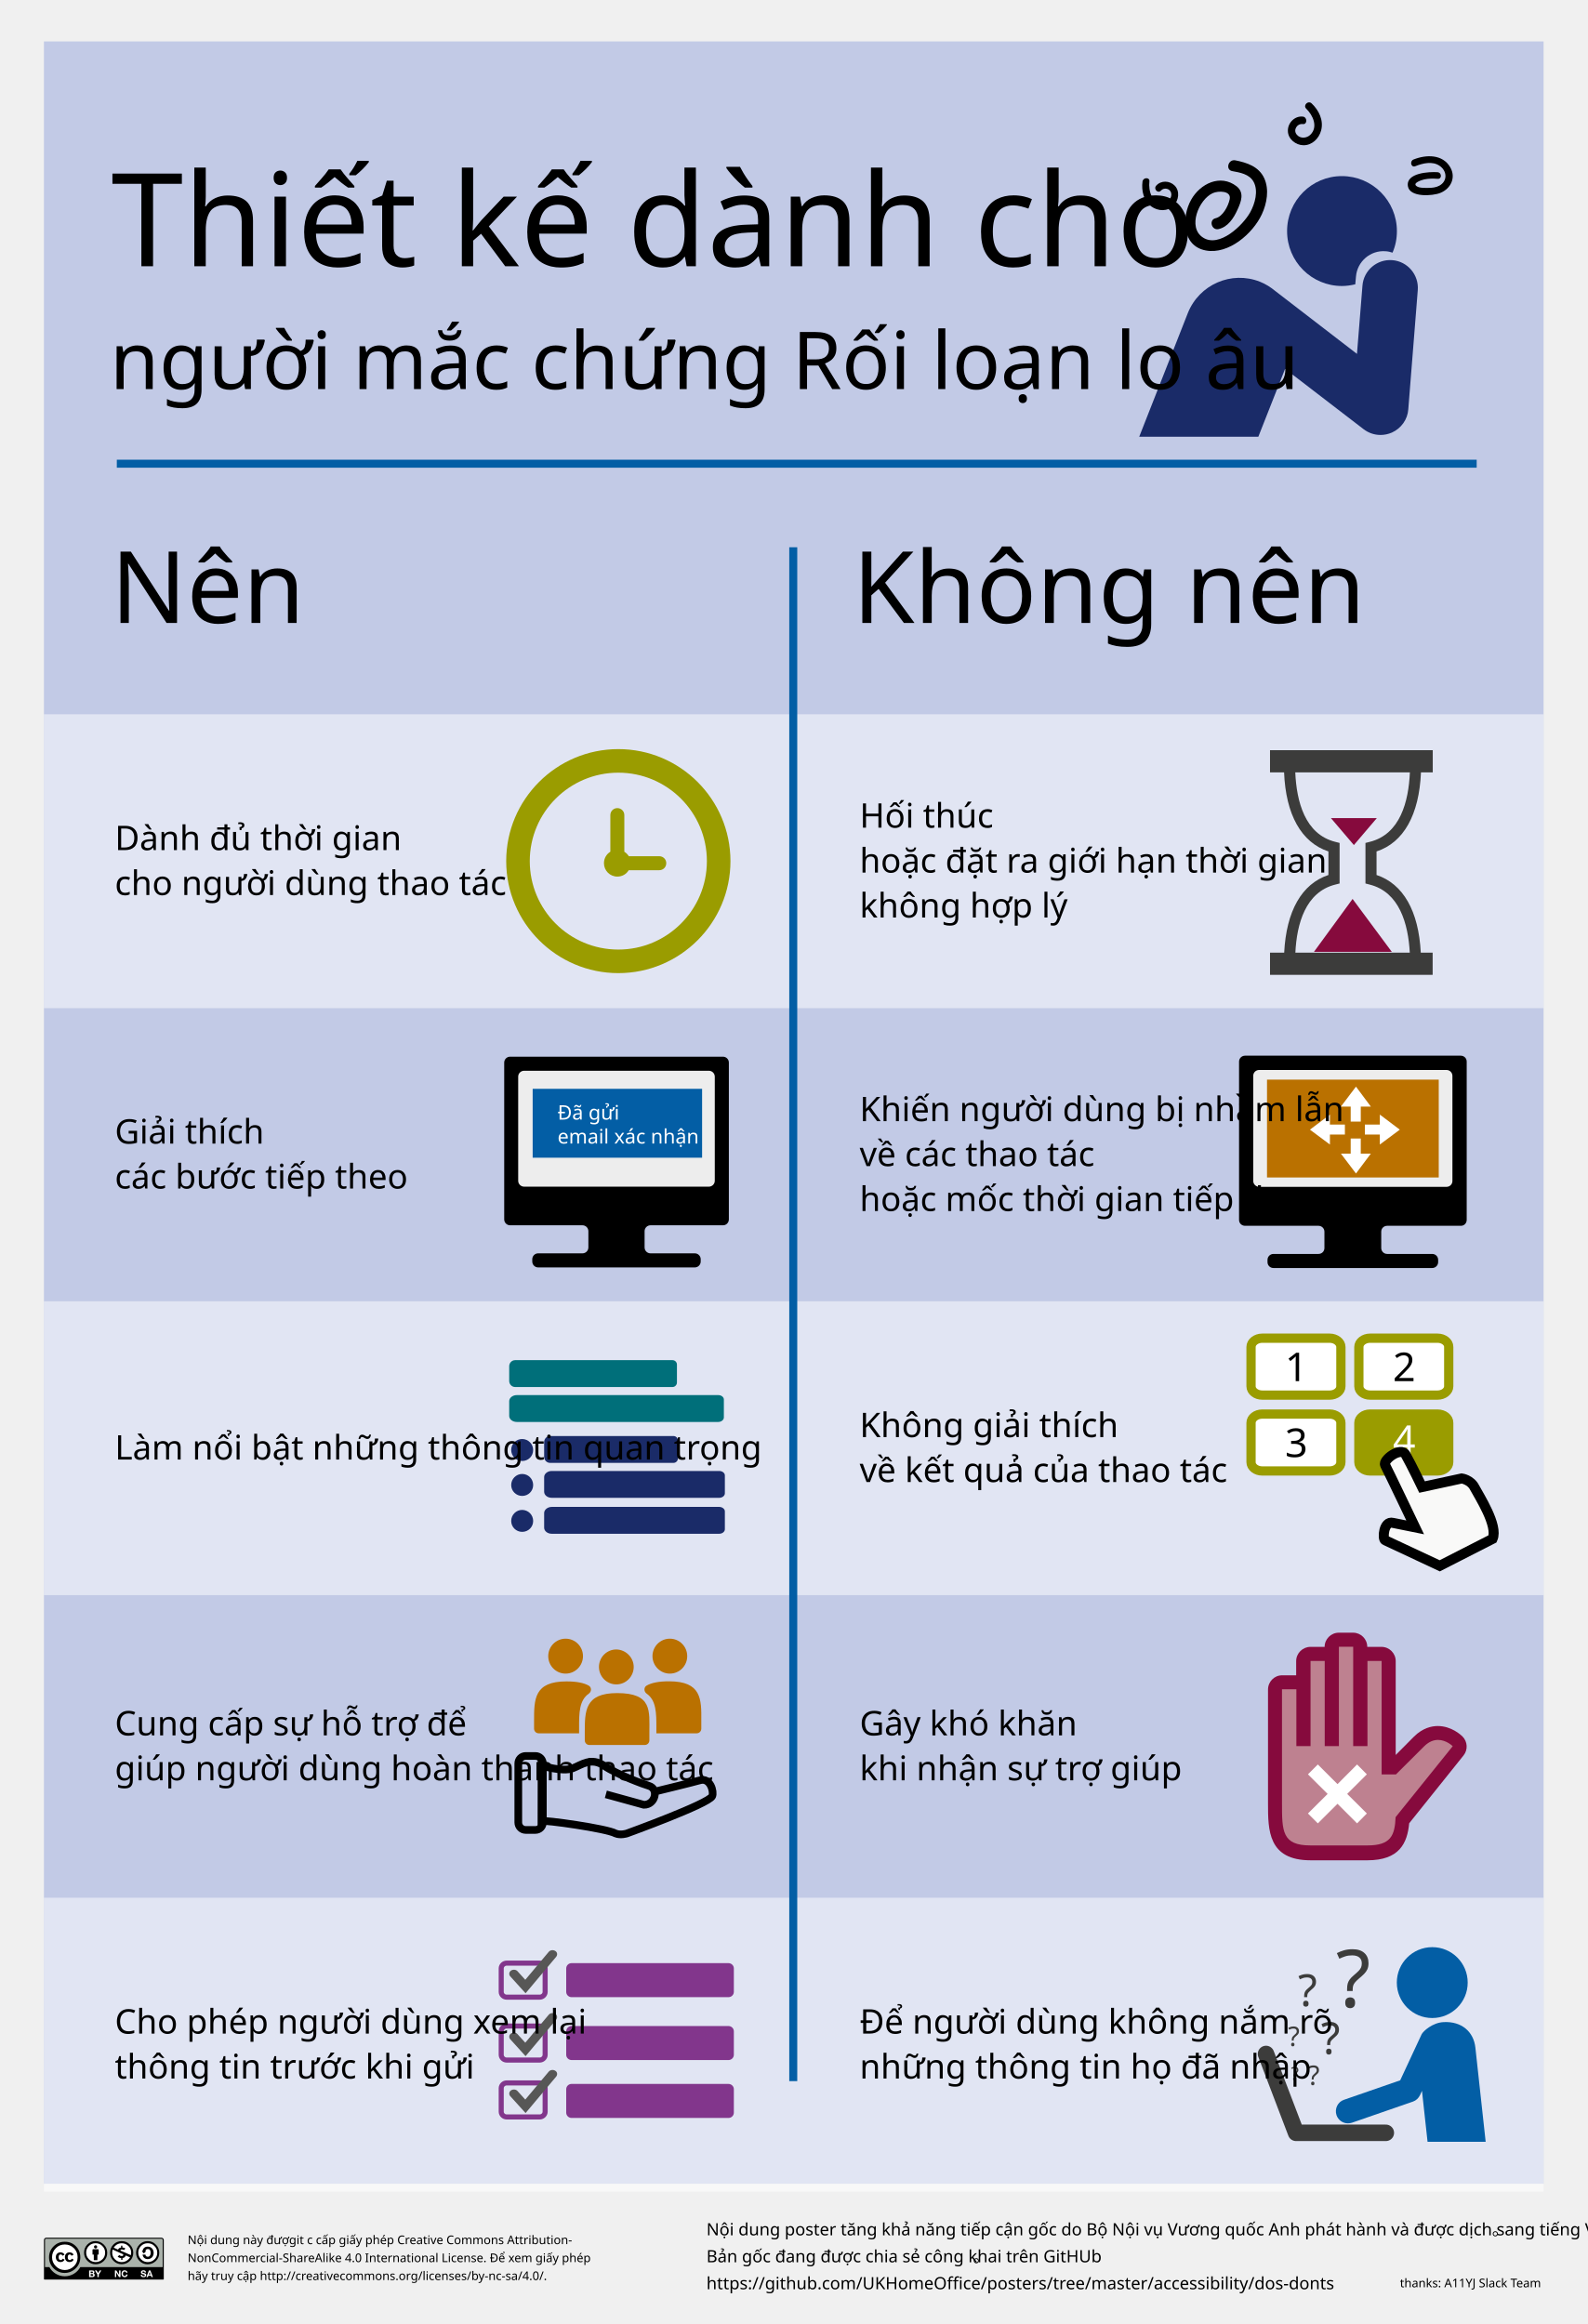
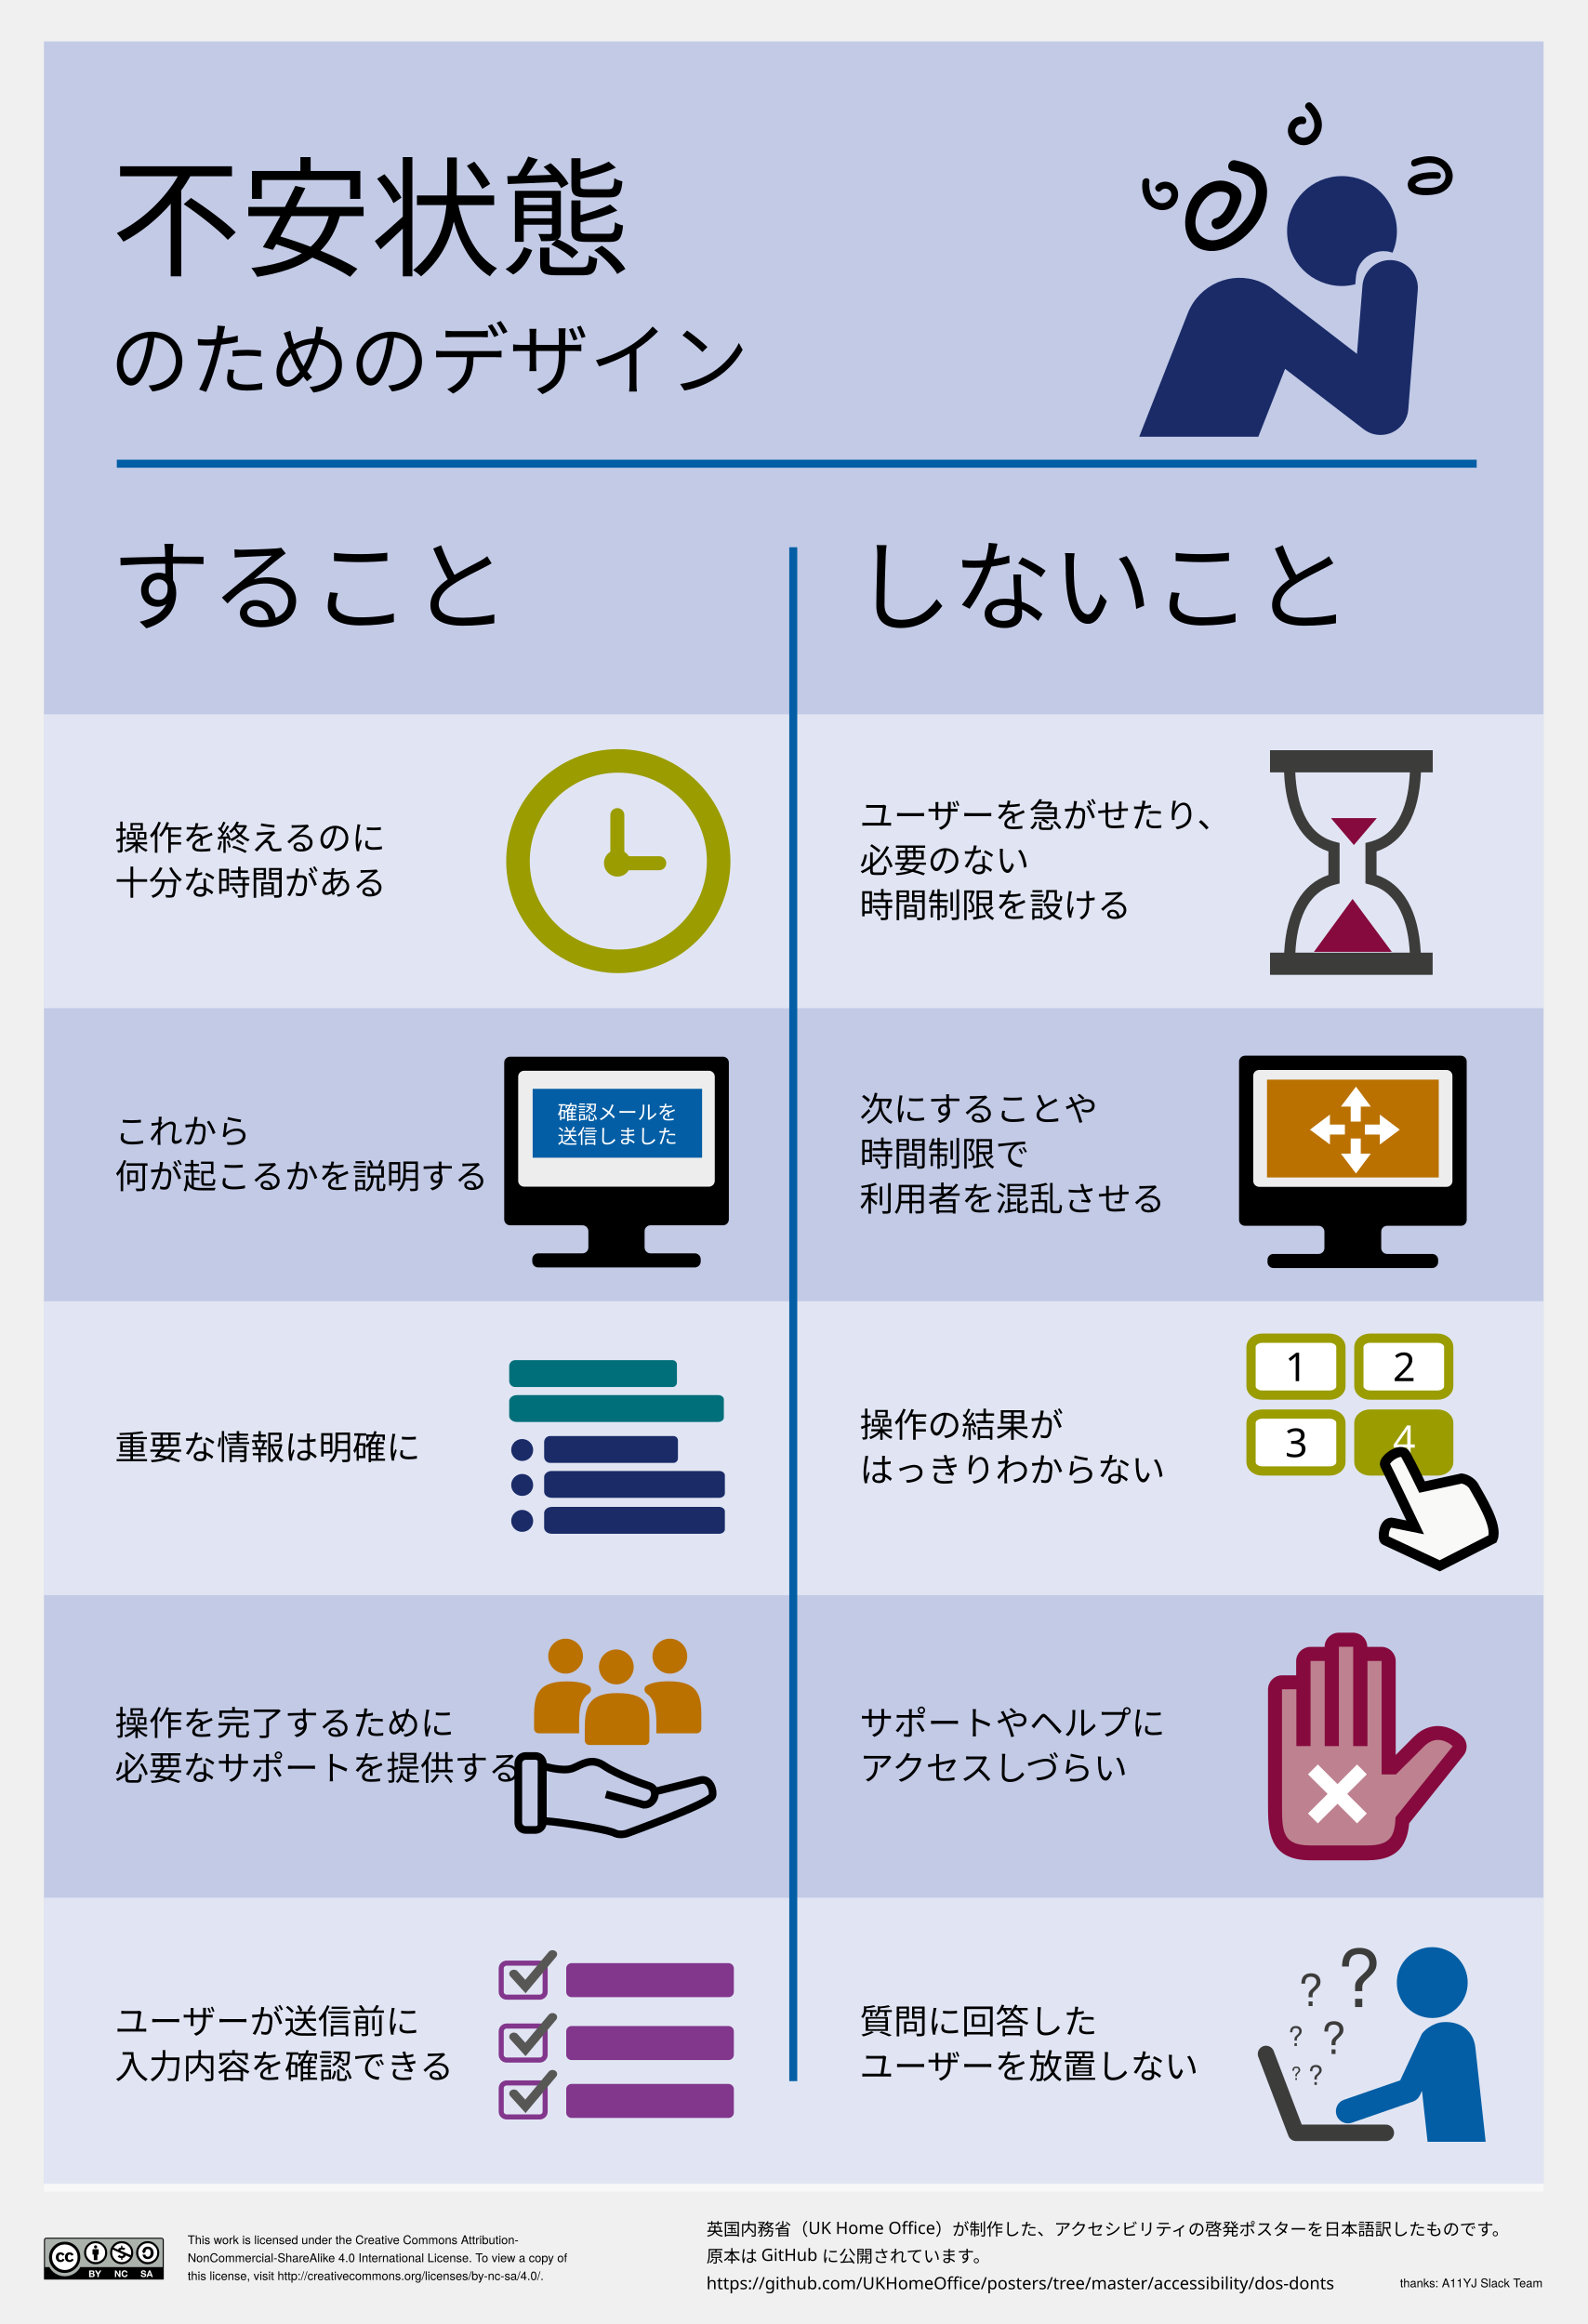
<svg xmlns="http://www.w3.org/2000/svg" version="1.1" id="レイヤー_1" x="0px" y="0px" viewBox="0 0 1590 2328" style="enable-background:new 0 0 1590 2328;" xml:space="preserve">
  <style type="text/css">
	.st0{fill:#C2CAE6;}
	.st1{opacity:0.5;fill:#FFFFFF;enable-background:new    ;}
	.st2{fill:none;stroke:#035EA5;stroke-width:8;stroke-linecap:square;}
	.st3{fill:#1A2B68;}
	.st4{fill:#035EA5;}
	.st5{fill:none;stroke:#3C3C3B;stroke-width:16.51;stroke-linecap:round;stroke-linejoin:round;}
	.st6{fill:#3C3C3B;}
- 	.st7{font-family:'Source Sans Pro';}
+ 	.st7{font-family:'Helvetica';}
	.st8{font-size:44.29px;}
	.st9{font-size:27px;}
	.st10{font-size:18.12px;}
	.st11{font-size:80.02px;}
	.st12{fill:#860A3D;}
	.st13{fill:#BE8190;}
	.st14{fill:#FFFFFF;}
	.st15{fill:none;stroke:#9A9C00;stroke-width:9.269;}
	.st16{fill:#9A9C00;}
- 	.st17{font-family:'Source Sans Pro-Bold';}
+ 	.st17{font-family:'Helvetica-Bold';}
	.st18{font-size:39.83px;}
	.st19{fill:#F9F9F8;}
	.st20{fill:none;stroke:#000000;stroke-width:10.05;}
	.st21{fill:#EDEDED;}
	.st22{fill:#BA7100;}
	.st23{fill:none;stroke:#82368C;stroke-width:5.08;}
	.st24{fill:#82368C;}
	.st25{fill:#575756;}
	.st26{fill:none;stroke:#000000;stroke-width:7.68;}
	.st27{fill:#006F7A;}
	.st28{enable-background:new    ;}
- 	.st29{font-family:'Source Sans Pro-BoldH';}
+ 	.st29{font-family:'SourceHanSans-Bold-83pv-RKSJ-H';}
	.st30{font-size:20px;}
	.st31{font-size:34px;}
- 	.st32{font-family:'Source Sans Pro-Bold';}
+ 	.st32{font-family:'SourceHanSans-Heavy-83pv-RKSJ-H';}
	.st33{font-size:130px;}
	.st34{font-size:100px;}
	.st35{font-size:80px;}
	.st36{fill-rule:evenodd;clip-rule:evenodd;fill:#AAB2AB;}
	.st37{fill-rule:evenodd;clip-rule:evenodd;}
	.st38{fill-rule:evenodd;clip-rule:evenodd;fill:#FFFFFF;}
- 	.st39{font-family:'Source Sans Pro';}
+ 	.st39{font-family:'HelveticaNeue';}
	.st40{font-size:12px;}
	.st41{fill-rule:evenodd;clip-rule:evenodd;fill:none;}
- 	.st42{font-family:'Source Sans Pro-Regular';}
+ 	.st42{font-family:'SourceHanSansJP-Normal-83pv-RKSJ-H';}
	.st43{font-size:17px;}
	.st44{letter-spacing:-8;}
</style>
  <rect id="background" x="44" y="41.5" class="st0" width="1502" height="2146" />
  <rect id="Rectangle-2" x="44" y="715.5" class="st1" width="1502" height="294.4" />
  <rect x="44" y="1303.5" class="st1" width="1502" height="294.4" />
  <rect x="44" y="1901" class="st1" width="1502" height="294.4" />
  <path id="Line" class="st2" d="M121,464.5h1354" />
  <path class="st2" d="M794.5,552.2v1528.5" />
  <g id="Group-2" transform="translate(1031, 0)">
    <path id="Shape" class="st3" d="M313.1,286.5c4.6,0,9-0.7,13.3-1.7l0.7-7.7c1.2-15.2,14.6-26.7,29.8-25.4c2.3,0.1,4.7,0.7,6.8,1.4   c2.9-6.6,4.4-13.9,4.4-21.6c0-30.3-24.6-55.1-55.1-55.1c-30.3,0-54.9,24.6-54.9,55.1S282.7,286.5,313.1,286.5" />
    <path d="M408.8,172.5c-8.3-0.6-31.8,0.6-29.7,14c1.8,11.5,25,9.9,32.6,6.7c10.5-4.3,15.7-15.4,9.9-25.5c-7.6-13.4-24.3-13-36.9-7.9   c-4.1,1.7-2.4,8.4,1.8,6.7c7.5-3,17.3-5.4,24.5-0.3c7.5,5.2,7.9,15.3-0.4,19.8c-3.3,1.8-7.2,2.2-10.9,2.2c-3,0-9.1,0.3-11.7-1.6   c-4.9-3.2,4.7-6.2,7.5-6.9c4.4-0.9,8.7-0.9,13.2-0.6C413.3,179.7,413.3,172.9,408.8,172.5" />
    <path class="st3" d="M229.3,437.5l26.8-68l78.6,60.4c5,3.8,10.8,5.8,17,5.8c3.8,0,7.7-0.8,11.4-2.4c9.3-4.2,15.7-13.1,16.4-23.3   l9.5-119.4c1.2-15.3-10.2-28.8-25.5-30c-15.3-1.2-28.7,10.2-29.9,25.5l-5.5,68.4l-81.7-62.9c-4.6-3.8-9.7-7.1-15.5-9.4   c-28.6-11.3-60.8,2.8-72.2,31.4L110,437.5H229.3z" />
    <path d="M113.3,181.9c-1.2,9.1,1.1,19.3,8.8,24.9c6.8,4.9,16.4,5.3,22.5-1c5-5.2,6.3-14.3,1-19.8c-5.1-5.2-13.8-5.5-18.6,0   c-3,3.4,1.9,8.3,4.8,4.9c3-3.4,9.1-2.2,10.2,2.4c1.2,4.9-3.3,9.6-7.7,10.1c-11.6,1.3-15.2-12.5-14.1-21.6   C120.8,177.4,113.9,177.4,113.3,181.9" />
    <path d="M189.4,229.5c9.5-2.1,15.2-11,19-19.4c3.7-8.1,7.2-17.1-0.9-23.5C191.3,174,171,184,162,200.1   c-9.7,17.3-9.4,46.3,14.7,50.8c22.8,4.3,47.1-16.9,56.1-36.2c5.1-10.9,7.6-24.9,2.4-36.2c-5.4-11.7-17.3-15.6-29-17.9   c-7.1-1.3-10.1,9.5-3,10.8c7.7,1.4,17.1,3,21.3,10.6c5.1,9.2,1.4,22.1-3.3,30.6c-7.2,13-31,36.1-47.4,25.3   c-15.7-10.2-4.1-38.1,9.8-44.4c5.6-2.6,19-2.6,17,6.2c-1.4,6.7-6.9,17.3-14.1,18.9C179.5,220.2,182.4,231,189.4,229.5" />
    <path d="M277.3,108.9c6.7,6.5,12.2,18.3,4,26.2c-3.6,3.4-9.8,4-13.3,0c-4.3-4.7,0.1-11.6,5.9-10.8c4.6,0.5,4.6-7,0-7.5   c-8-0.9-15.1,6.1-15,14.2c0,8.3,7.9,14.4,15.6,14.5c8.5,0.1,15.5-6.6,17.7-14.8c2.7-10.3-2.3-20.3-9.5-27.1   C279.1,100.2,273.8,105.6,277.3,108.9" />
  </g>
  <path class="st4" d="M1470,1986c0,19.6-15.9,35.5-35.5,35.5s-35.5-15.9-35.5-35.5c0-19.6,15.9-35.5,35.5-35.5S1470,1966.4,1470,1986  " />
  <polyline class="st5" points="1268,2057.5 1298.1,2136.5 1388,2136.5 " />
  <path class="st4" d="M1422.2,2098.8l2-4.4l5.6,51.1h58.2l-10.3-94.3c-1.7-15.9-13.7-26.6-31.9-25.6c-11,0.5-20.5,9.1-22,12.3  l-21.4,46l-56.3,19.5c-6.3,2.1-9.6,9.1-7.5,15.4c1.7,5,6.4,8.2,11.4,8.2c1.3,0,2.7-0.2,4-0.6l61.2-21.2  C1418.4,2104.1,1420.8,2101.7,1422.2,2098.8" />
  <text transform="matrix(1 0 0 1 1323.008 2057.505)" class="st6 st7 st8">?</text>
  <text transform="matrix(1 0 0 1 1290.008 2049.505)" class="st6 st7 st9">?</text>
  <text transform="matrix(1 0 0 1 1310.008 2088.505)" class="st6 st7 st9">?</text>
  <text transform="matrix(1 0 0 1 1293.008 2083.505)" class="st6 st7 st10">?</text>
  <text transform="matrix(1 0 0 1 1300.008 2009.505)" class="st6 st7 st8">?</text>
  <text transform="matrix(1 0 0 1 1338.008 2010.505)" class="st6 st7 st11">?</text>
  <path class="st12" d="M1270,1692.5v114c0,26.8,0,57,42.7,57h56.8c32.1,0,40-17.1,41.9-37.1l54.4-67.9c4.6-5.7,4.1-13.9-1-19  c-1.7-1.7-11.2-10.5-24.8-10.5c-6.1,0-15,1.9-23.7,10.5l-18.4,18.5V1664c0-7.9-6.4-14.3-14.3-14.3h-14.2c0-7.9-6.4-14.2-14.2-14.2  h-14.3c-7.8,0-14.2,6.4-14.2,14.2h-14.2c-7.8,0-14.3,6.4-14.3,14.3v14.2h-14.2C1276.3,1678.2,1270,1684.6,1270,1692.5" />
  <path class="st13" d="M1284.1,1692.2h14.3v14.3v42.6h14.2v-71.1v-14.2h14.2v14.2v71.1h14.2v-85.2v-14.3h14.3v14.3v85.2h14.3v-56.8  v-14.3v-14.2h14.2v14.2v14.3v85.2h14.2v0.1c0,0,14.2-14.2,28.5-28.4c4.8-4.7,9.5-6.3,13.8-6.3c8.4,0,14.7,6.3,14.7,6.3l-57,70.8v0.2  h-0.2c-0.8,18.8-5,28.4-28.3,28.4h-57c-28.5,0-28.5-14.2-28.5-42.7v-99.4v-14.3H1284.1z" />
  <polygon class="st14" points="1319.9,1826.5 1339.6,1806.9 1359.2,1826.5 1369,1816.6 1349.3,1797 1369,1777.4 1359.2,1767.5   1339.6,1787.2 1319.9,1767.5 1310,1777.4 1329.7,1797 1310,1816.6 " />
  <path class="st14" d="M1331.8,1340.5h-67.6c-6.2,0-11.2,4-11.2,8.8v39.4c0,4.9,5.1,8.8,11.2,8.8h67.6c6.2,0,11.2-4,11.2-8.8v-39.4  C1343,1344.5,1337.9,1340.5,1331.8,1340.5" />
  <path class="st15" d="M1331.8,1340.5h-67.6c-6.2,0-11.2,4-11.2,8.8v39.4c0,4.9,5.1,8.8,11.2,8.8h67.6c6.2,0,11.2-4,11.2-8.8v-39.4  C1343,1344.5,1337.9,1340.5,1331.8,1340.5z" />
  <path class="st14" d="M1439.8,1340.5h-67.6c-6.2,0-11.2,4-11.2,8.8v39.4c0,4.9,5.1,8.8,11.2,8.8h67.6c6.2,0,11.2-4,11.2-8.8v-39.4  C1451.1,1344.5,1446,1340.5,1439.8,1340.5" />
  <path class="st15" d="M1439.8,1340.5h-67.6c-6.2,0-11.2,4-11.2,8.8v39.4c0,4.9,5.1,8.8,11.2,8.8h67.6c6.2,0,11.2-4,11.2-8.8v-39.4  C1451.1,1344.5,1446,1340.5,1439.8,1340.5z" />
  <path class="st14" d="M1331.8,1416.5h-67.6c-6.2,0-11.2,4-11.2,8.8v39.4c0,4.9,5.1,8.8,11.2,8.8h67.6c6.2,0,11.2-4,11.2-8.8v-39.4  C1343,1420.4,1337.9,1416.5,1331.8,1416.5" />
  <path class="st15" d="M1331.8,1416.5h-67.6c-6.2,0-11.2,4-11.2,8.8v39.4c0,4.9,5.1,8.8,11.2,8.8h67.6c6.2,0,11.2-4,11.2-8.8v-39.4  C1343,1420.4,1337.9,1416.5,1331.8,1416.5z" />
  <path class="st16" d="M1439.8,1416.5h-67.6c-6.2,0-11.2,4-11.2,8.8v39.4c0,4.9,5.1,8.8,11.2,8.8h67.6c6.2,0,11.2-4,11.2-8.8v-39.4  C1451.1,1420.4,1446,1416.5,1439.8,1416.5" />
  <path class="st15" d="M1439.8,1416.5h-67.6c-6.2,0-11.2,4-11.2,8.8v39.4c0,4.9,5.1,8.8,11.2,8.8h67.6c6.2,0,11.2-4,11.2-8.8v-39.4  C1451.1,1420.4,1446,1416.5,1439.8,1416.5z" />
  <text transform="matrix(1 0 0 1 1287.008 1383.505)" class="st17 st18">1</text>
  <text transform="matrix(1 0 0 1 1287.008 1459.505)" class="st17 st18">3</text>
  <text transform="matrix(1 0 0 1 1395.008 1383.505)" class="st17 st18">2</text>
  <text transform="matrix(1 0 0 1 1395.008 1456.505)" class="st14 st17 st18">4</text>
  <path class="st19" d="M1493.9,1540.7l-52.4,26.8c0,0-50.2-23.6-54.2-25.3c-2.9-1.2-1.5-19.6,7.7-17.3l22.1,4.4  c0,0-27.1-56.9-29.8-61.8c-2.6-5,15.7-18.7,20.3-10.4c6.2,11,16.3,32.2,16.3,32.2l39.4-8.5c0,0,8.9,1.2,12.9,9.2  C1480.4,1497.9,1499.8,1527.8,1493.9,1540.7" />
  <path class="st20" d="M1494.9,1541.5l-52.9,27c0,0-50.7-23.8-54.7-25.6c-2.9-1.2-1.6-19.8,7.8-17.4l22.3,4.5  c0,0-27.4-57.4-30.1-62.4c-2.7-5,15.8-18.9,20.5-10.5c6.2,11,16.5,32.5,16.5,32.5l39.7-8.6c0,0,9,1.2,13,9.3  C1481.2,1498.3,1500.8,1528.4,1494.9,1541.5z" />
  <rect id="Rectangle-path" x="1250" y="1065.5" class="st21" width="211" height="137" />
  <path d="M1469,1222v-158.6c0-3.4-2.7-5.9-6-5.9H1247c-3.4,0-6,2.7-6,5.9V1222c0,3.4,2.7,5.9,6,5.9h73.5c3.4,0,6,2.7,6,5.9v16.4  c0,3.4-2.7,5.9-6,5.9h-45c-3.4,0-6,2.7-6,5.9v2.3c0,3.4,2.7,5.9,6,5.9h158.9c3.4,0,6-2.7,6-5.9v-2.3c0-3.4-2.7-5.9-6-5.9h-45  c-3.4,0-6-2.7-6-5.9v-16.4c0-3.4,2.7-5.9,6-5.9h73.5C1466.3,1228.1,1469,1225.4,1469,1222 M1255.2,1183v-105.3c0-3.4,2.7-5.9,6-5.9  h187.5c3.4,0,6,2.7,6,5.9V1183c0,3.4-2.7,5.9-6,5.9h-187.3C1257.9,1188.9,1255.2,1186.2,1255.2,1183" />
  <rect x="1269" y="1081.5" class="st22" width="172" height="98" />
  <polygon class="st14" points="1362.9,1123.5 1362.9,1108.5 1373,1108.5 1358.1,1088.5 1343,1108.5 1352.8,1108.5 1352.8,1123.5 " />
  <polygon class="st14" points="1367,1136.5 1382,1136.5 1382,1146.5 1402,1131.6 1382,1116.5 1382,1126.5 1367,1126.5 " />
  <polygon class="st14" points="1352.8,1140.5 1352.8,1155.6 1343,1155.6 1358.1,1175.5 1373,1155.6 1362.9,1155.6 1362.9,1140.5 " />
  <polygon class="st14" points="1347,1136.5 1332,1136.5 1332,1146.5 1312,1131.6 1332,1116.5 1332,1126.5 1347,1126.5 " />
  <path class="st6" d="M1423.2,773.7h11.8v-22.2h-163v22.2h14.1c1.7,42.4,17.3,70.2,44.4,79.2v23.6c-26.7,8.9-42.2,36.1-44.3,77.8  H1272v22.2h162.9v-22.2H1423c-2.1-41.7-17.6-68.9-44.3-77.8v-23.6C1405.9,844,1421.4,816.1,1423.2,773.7L1423.2,773.7z   M1371.8,886.1c29.9,7.5,38.6,39.4,40.2,68.2h-114.6c1.4-28.8,10.1-60.7,40-68.2l4.3-1.1v-40.6l-4.3-1.1  c-30.4-7.6-38.8-40.4-40.1-69.6h114.8c-1.3,29.3-9.7,62-40.2,69.6l-4.3,1.1V885L1371.8,886.1z" />
  <polygon class="st12" points="1379,819.5 1333,819.5 1344.5,833 1356,846.5 1367.5,833 " />
  <polygon class="st12" points="1354.7,900.5 1316,953.5 1394,953.5 " />
  <path class="st23" d="M540.5,1966.5h-33c-3,0-5.5,2.4-5.5,5.3v23.5c0,2.9,2.5,5.3,5.5,5.3h33c3,0,5.5-2.4,5.5-5.3v-23.5  C546,1968.9,543.5,1966.5,540.5,1966.5z" />
  <path class="st24" d="M729.5,1966.5h-157c-3,0-5.4,2.4-5.4,5.3v23.5c0,2.9,2.4,5.3,5.4,5.3h157.1c3,0,5.4-2.4,5.4-5.3v-23.5  C735,1968.9,732.6,1966.5,729.5,1966.5" />
  <path class="st23" d="M540.5,2029.5h-33c-3,0-5.5,2.4-5.5,5.3v23.5c0,2.9,2.5,5.3,5.5,5.3h33c3,0,5.5-2.4,5.5-5.3v-23.5  C546,2031.9,543.5,2029.5,540.5,2029.5z" />
  <path class="st24" d="M729.5,2029.5h-157c-3,0-5.4,2.4-5.4,5.3v23.5c0,2.9,2.4,5.3,5.4,5.3h157.1c3,0,5.4-2.4,5.4-5.3v-23.5  C735,2031.9,732.6,2029.5,729.5,2029.5" />
  <path class="st23" d="M540.5,2086.5h-33c-3,0-5.5,2.4-5.5,5.3v23.5c0,2.9,2.5,5.3,5.5,5.3h33c3,0,5.5-2.4,5.5-5.3v-23.5  C546,2088.9,543.5,2086.5,540.5,2086.5z" />
  <path class="st24" d="M729.5,2087.5h-157c-3,0-5.4,2.4-5.4,5.3v23.5c0,2.9,2.4,5.3,5.4,5.3h157.1c3,0,5.4-2.4,5.4-5.3v-23.5  C735,2089.9,732.6,2087.5,729.5,2087.5" />
  <path class="st25" d="M556.1,1954.3c-2.1-1.3-5-0.9-6.5,0.9l-23.5,28l-7.8-8.6c-1.5-1.7-4.5-2-6.5-0.6c-2,1.4-2.3,3.9-0.8,5.7  l15.4,17l30.7-36.6C558.6,1958.1,558.2,1955.5,556.1,1954.3" />
  <path class="st25" d="M556.1,2017.3c-2.1-1.3-5-0.9-6.5,0.9l-23.5,28l-7.8-8.6c-1.5-1.7-4.5-2-6.5-0.6c-2,1.4-2.3,3.9-0.8,5.7  l15.4,17l30.7-36.6C558.6,2021.1,558.2,2018.5,556.1,2017.3" />
  <path class="st25" d="M556.1,2074.3c-2.1-1.3-5-0.9-6.5,0.9l-23.5,28l-7.8-8.6c-1.5-1.7-4.5-2-6.5-0.6c-2,1.4-2.3,3.9-0.8,5.7  l15.4,17l30.7-36.6C558.6,2078.1,558.2,2075.5,556.1,2074.3" />
  <path class="st22" d="M634.7,1669.8c0,9.6-7.8,17.5-17.4,17.5c-9.6,0-17.4-7.8-17.4-17.5s7.8-17.5,17.4-17.5  C626.9,1652.5,634.7,1660.4,634.7,1669.8" />
  <path class="st22" d="M618.1,1696L618.1,1696c-32.4,0-32.4,17.9-32.4,39.5v7.8c0,2.7,2.1,4.7,4.7,4.7h55.3c2.7,0,4.7-2.1,4.7-4.7  v-7.8C650.4,1713.7,653.4,1696,618.1,1696" />
  <path class="st22" d="M583.9,1659c0,9.6-7.8,17.5-17.4,17.5s-17.4-7.8-17.4-17.5s7.8-17.5,17.4-17.5S583.9,1649.3,583.9,1659" />
  <path class="st22" d="M589.8,1688.6c-4.9-2.8-12-4.3-22.5-4.3l0,0c-32.4,0-32.4,17.9-32.4,39.5v7.8c0,2.7,2.1,4.7,4.7,4.7H580v-5.6  c0-14.7,0-27.4,9.8-34.2C592.5,1694.6,592.7,1690.4,589.8,1688.6" />
  <path class="st22" d="M653.5,1659c0,9.6,7.8,17.5,17.4,17.5c9.6,0,17.4-7.8,17.4-17.5s-7.8-17.5-17.4-17.5  C661.3,1641.5,653.5,1649.3,653.5,1659" />
  <path class="st22" d="M670.1,1684.2L670.1,1684.2c-10.5,0-17.6,1.5-22.5,4.3c-2.9,1.7-2.8,6,0,8c9.8,6.8,9.8,19.7,9.8,34.2v5.6h40.3  c2.7,0,4.7-2.1,4.7-4.7v-7.8C702.6,1702,702.6,1684.2,670.1,1684.2" />
  <path class="st26" d="M536.2,1833.1h-9.6c-4.2,0-7.5-3.4-7.5-7.5v-59.1c0-4.2,3.3-7.5,7.5-7.5h9.6c4.2,0,7.5,3.4,7.5,7.5v59.1  C543.7,1829.7,540.4,1833.1,536.2,1833.1z" />
  <path class="st26" d="M657.4,1794.3c0,0,37.4-9.1,43.5-10.9c10.6-3.2,14.4,11.7,12.4,15.9c-3.6,7.7-85.4,37.3-85.4,37.3  s-6.3,2.1-11.4,0c-8.4-4.9-71.9-13.8-74.2-12.4l0.1-55.6c0,0,20.9,6.8,31.3,2.7c8.8-3.4,18.4-11.4,31.4-2.5  c13,8.9,40.2,18.8,44.8,20.1c10.3,3.1,6.4,19.1-5,19l-38.1-10.5" />
  <path class="st27" d="M673.6,1362.5H515.9c-3.3,0-5.9,2.8-5.9,6.1v14.7c0,3.4,2.7,6.1,5.9,6.1h157.7c2.4,0,4.4-2.1,4.4-4.5v-18  C678,1364.6,676.1,1362.5,673.6,1362.5" />
  <path class="st27" d="M719.4,1397.5H517.6c-4.2,0-7.6,2.8-7.6,6.1v14.7c0,3.4,3.4,6.1,7.6,6.1h201.8c3.1,0,5.6-2.1,5.6-4.5v-18  C725,1399.5,722.5,1397.5,719.4,1397.5" />
  <path class="st3" d="M674.6,1438.5H550.9c-3.3,0-5.9,2.8-5.9,6.1v14.7c0,3.4,2.7,6.1,5.9,6.1h123.7c2.4,0,4.4-2.1,4.4-4.5v-18  C679,1440.6,677,1438.5,674.6,1438.5" />
  <path class="st3" d="M720.4,1473.5H552.6c-4.1,0-7.6,2.8-7.6,6.1v14.7c0,3.4,3.4,6.1,7.6,6.1h167.8c3.1,0,5.6-2.1,5.6-4.5v-18  C726,1475.5,723.4,1473.5,720.4,1473.5" />
  <path class="st3" d="M534,1452.5c0,6.2-4.9,11-11,11c-6.1,0-11-5-11-11c0-6.2,4.9-11,11-11C529.1,1441.5,534,1446.5,534,1452.5" />
  <path class="st3" d="M534,1487.6c0,6.1-4.9,10.9-11,10.9c-6.1,0-11-4.9-11-10.9c0-6.1,4.9-11.1,11-11.1  C529.1,1476.5,534,1481.4,534,1487.6" />
  <path class="st3" d="M720.4,1509.5H552.6c-4.1,0-7.6,2.8-7.6,6.1v14.7c0,3.4,3.4,6.1,7.6,6.1h167.8c3.1,0,5.6-2.1,5.6-4.5v-18  C726,1511.6,723.4,1509.5,720.4,1509.5" />
  <path class="st3" d="M534,1523.6c0,6.1-4.9,10.9-11,10.9c-6.1,0-11-4.9-11-10.9c0-6.1,4.9-11.1,11-11.1  C529.1,1512.6,534,1517.4,534,1523.6" />
  <rect x="515" y="1063.5" class="st21" width="210" height="137" />
  <path d="M730,1221.5v-157.1c0-3.3-2.7-5.9-5.9-5.9H510.9c-3.3,0-5.9,2.7-5.9,5.9v157.1c0,3.3,2.7,5.9,5.9,5.9h72.5  c3.3,0,5.9,2.7,5.9,5.9v16.3c0,3.3-2.7,5.9-5.9,5.9h-44.4c-3.3,0-5.9,2.7-5.9,5.9v2.3c0,3.3,2.7,5.9,5.9,5.9h156.9  c3.3,0,5.9-2.7,5.9-5.9v-2.3c0-3.3-2.7-5.9-5.9-5.9h-44.4c-3.3,0-5.9-2.7-5.9-5.9v-16.3c0-3.3,2.7-5.9,5.9-5.9H724  C727.3,1227.5,730,1224.8,730,1221.5 M519,1182.8v-104.3c0-3.3,2.7-5.9,5.9-5.9H710c3.3,0,5.9,2.7,5.9,5.9v104.3  c0,3.3-2.7,5.9-5.9,5.9H524.9C521.6,1188.7,519,1186,519,1182.8" />
  <rect x="533.5" y="1090.7" class="st4" width="169.7" height="69" />
  <text transform="matrix(1 0 0 1 558.3887 1121.505)" class="st28">
-     <tspan x="0" y="0" class="st14 st29 st30">Đã gửi</tspan>
-     <tspan x="0" y="24" class="st14 st29 st30">email xác nhận</tspan>
+     <tspan x="0" y="0" class="st14 st29 st30">確認メールを</tspan>
+     <tspan x="0" y="24" class="st14 st29 st30">送信しました</tspan>
  </text>
  <text transform="matrix(1 0 0 1 861 829.0754)" class="st28">
-     <tspan x="0" y="0" class="st29 st31">Hối thúc</tspan>
-     <tspan x="0" y="45" class="st29 st31">hoặc đặt ra giới hạn thời gian</tspan>
-     <tspan x="0" y="90" class="st29 st31">không hợp lý</tspan>
+     <tspan x="0" y="0" class="st29 st31">ユーザーを急がせたり、</tspan>
+     <tspan x="0" y="45" class="st29 st31">必要のない</tspan>
+     <tspan x="0" y="90" class="st29 st31">時間制限を設ける</tspan>
  </text>
  <path class="st16" d="M619.3,750.4c-62,0-112.3,50.4-112.3,112.2c0,61.9,50.5,112.2,112.3,112.2c62,0,112.3-50.4,112.3-112.2  S681.3,750.4,619.3,750.4 M619.3,951.2c-49,0-88.7-39.7-88.7-88.6c0-48.9,39.8-88.6,88.7-88.6s88.7,39.7,88.7,88.6  C708,911.5,668.2,951.2,619.3,951.2" />
  <path class="st16" d="M660.4,857.7h-30.6c-1.1-1.8-2.7-3.4-4.5-4.5v-36.7c0-3.9-3.1-7-7-7s-7,3.1-7,7v36.7  c-3.9,2.4-6.4,6.6-6.4,11.5c0,7.4,6,13.4,13.4,13.4c4.9,0,9.1-2.5,11.4-6.4h30.6c3.9,0,7-3.1,7-7  C667.4,860.9,664.2,857.7,660.4,857.7" />
-   <text transform="matrix(1 0 0 1 111.312 266.6739)" class="st32 st33">Thiết kế dành cho</text>
-   <text transform="matrix(1 0 0 1 111 624.0047)" class="st32 st34">Nên</text>
-   <text transform="matrix(1 0 0 1 854 624.0047)" class="st32 st34">Không nên</text>
+   <text transform="matrix(1 0 0 1 111.312 266.6739)" class="st32 st33">不安状態</text>
+   <text transform="matrix(1 0 0 1 111 624.0047)" class="st32 st34">すること</text>
+   <text transform="matrix(1 0 0 1 854 624.0047)" class="st32 st34">しないこと</text>
  <text transform="matrix(1 0 0 1 115 851.5757)" class="st28">
-     <tspan x="0" y="0" class="st29 st31">Dành đủ thời gian</tspan>
-     <tspan x="0" y="45" class="st29 st31">cho người dùng thao tác</tspan>
+     <tspan x="0" y="0" class="st29 st31">操作を終えるのに</tspan>
+     <tspan x="0" y="45" class="st29 st31">十分な時間がある</tspan>
  </text>
  <text transform="matrix(1 0 0 1 861 1123.076)" class="st28">
-     <tspan x="0" y="0" class="st29 st31">Khiến người dùng bị nhầm lẫn</tspan>
-     <tspan x="0" y="45" class="st29 st31">về các thao tác</tspan>
-     <tspan x="0" y="90" class="st29 st31">hoặc mốc thời gian tiếp theo</tspan>
+     <tspan x="0" y="0" class="st29 st31">次にすることや</tspan>
+     <tspan x="0" y="45" class="st29 st31">時間制限で</tspan>
+     <tspan x="0" y="90" class="st29 st31">利用者を混乱させる</tspan>
  </text>
  <text transform="matrix(1 0 0 1 115 1145.576)" class="st28">
-     <tspan x="0" y="0" class="st29 st31">Giải thích</tspan>
-     <tspan x="0" y="45" class="st29 st31">các bước tiếp theo</tspan>
+     <tspan x="0" y="0" class="st29 st31">これから</tspan>
+     <tspan x="0" y="45" class="st29 st31">何が起こるかを説明する</tspan>
  </text>
  <text transform="matrix(1 0 0 1 861 1439.575)" class="st28">
-     <tspan x="0" y="0" class="st29 st31">Không giải thích</tspan>
-     <tspan x="0" y="45" class="st29 st31">về kết quả của thao tác</tspan>
-   </text>
-   <text transform="matrix(1 0 0 1 115 1462.076)" class="st29 st31">Làm nổi bật những thông tin quan trọng</text>
+     <tspan x="0" y="0" class="st29 st31">操作の結果が</tspan>
+     <tspan x="0" y="45" class="st29 st31">はっきりわからない</tspan>
+   </text>
+   <text transform="matrix(1 0 0 1 115 1462.076)" class="st29 st31">重要な情報は明確に</text>
  <text transform="matrix(1 0 0 1 861 1738.346)" class="st28">
-     <tspan x="0" y="0" class="st29 st31">Gây khó khăn</tspan>
-     <tspan x="0" y="45" class="st29 st31">khi nhận sự trợ giúp</tspan>
+     <tspan x="0" y="0" class="st29 st31">サポートやヘルプに</tspan>
+     <tspan x="0" y="45" class="st29 st31">アクセスしづらい</tspan>
  </text>
  <text transform="matrix(1 0 0 1 115 1738.346)" class="st28">
-     <tspan x="0" y="0" class="st29 st31">Cung cấp sự hỗ trợ để</tspan>
-     <tspan x="0" y="45" class="st29 st31">giúp người dùng hoàn thành thao tác</tspan>
+     <tspan x="0" y="0" class="st29 st31">操作を完了するために</tspan>
+     <tspan x="0" y="45" class="st29 st31">必要なサポートを提供する</tspan>
  </text>
  <text transform="matrix(1 0 0 1 861 2037.116)" class="st28">
-     <tspan x="0" y="0" class="st29 st31">Để người dùng không nắm rõ</tspan>
-     <tspan x="0" y="45" class="st29 st31">những thông tin họ đã nhập</tspan>
+     <tspan x="0" y="0" class="st29 st31">質問に回答した</tspan>
+     <tspan x="0" y="45" class="st29 st31">ユーザーを放置しない</tspan>
  </text>
  <text transform="matrix(1 0 0 1 115 2037.117)" class="st28">
-     <tspan x="0" y="0" class="st29 st31">Cho phép người dùng xem lại</tspan>
-     <tspan x="0" y="45" class="st29 st31">thông tin trước khi gửi</tspan>
-   </text>
-   <text transform="matrix(1 0 0 1 110 389.7138)" class="st32 st35">người mắc chứng Rối loạn lo âu</text>
+     <tspan x="0" y="0" class="st29 st31">ユーザーが送信前に</tspan>
+     <tspan x="0" y="45" class="st29 st31">入力内容を確認できる</tspan>
+   </text>
+   <text transform="matrix(1 0 0 1 110 389.7138)" class="st32 st35">のためのデザイン</text>
  <g>
    <g id="by-nc-sa" transform="translate(496, 2244)">
      <g id="svg2759">
        <g id="layer1">
          <g id="g117" transform="translate(0.146431, 0.094636)">
            <path id="path3817_5_" class="st36" d="M-448.7-2l113.4,0.2c1.6,0,3-0.2,3,3.2l-0.2,37.2h-119.1V1.2       C-451.6-0.5-451.4-2-448.7-2L-448.7-2z" />
            <path id="path120" class="st37" d="M-334.4-2.5h-115.5c-1.2,0-2.2,1-2.2,2.2v39.2c0,0.3,0.2,0.5,0.5,0.5h119       c0.3,0,0.5-0.2,0.5-0.5V-0.2C-332.1-1.5-333.2-2.5-334.4-2.5L-334.4-2.5z M-449.9-1.5h115.5c0.7,0,1.2,0.6,1.2,1.2v27.2h-82.5       c-3,5.5-8.9,9.2-15.5,9.2c-6.7,0-12.5-3.7-15.5-9.2h-4.4V-0.2C-451.1-0.9-450.6-1.5-449.9-1.5L-449.9-1.5z" />
            <g id="g5908_5_" transform="translate(5.650292, 4.589011)">
              <path id="path5906_5_" class="st38" d="M-423.3,12.5c0,7.5-6.1,13.6-13.6,13.6s-13.6-6.1-13.6-13.6l0,0        c0-7.5,6.1-13.6,13.6-13.6C-429.4-1.2-423.3,4.9-423.3,12.5L-423.3,12.5L-423.3,12.5z" />
              <g id="g5706_5_" transform="translate(0.333377, 0.056641)">
                <path id="path5708_5_" class="st37" d="M-426.2,1.3c3,3,4.5,6.7,4.5,11.1s-1.5,8-4.5,11c-3.2,3.1-6.9,4.7-11.2,4.7         c-4.2,0-7.9-1.5-11-4.6c-3.1-3.1-4.6-6.8-4.6-11c0-4.3,1.5-8,4.6-11.1c3-3,6.7-4.5,11-4.5C-432.9-3.2-429.2-1.7-426.2,1.3         L-426.2,1.3z M-446.2,3.3c-2.6,2.6-3.8,5.6-3.8,9.1s1.3,6.5,3.8,9s5.5,3.8,9,3.8s6.5-1.3,9.1-3.8c2.5-2.4,3.7-5.4,3.7-9         s-1.2-6.6-3.7-9.1c-2.6-2.5-5.6-3.7-9.1-3.7S-443.8,0.8-446.2,3.3L-446.2,3.3z M-439.5,10.9c-0.4-0.9-1-1.3-1.8-1.3         c-1.4,0-2.1,0.9-2.1,2.8s0.7,2.8,2.1,2.8c0.9,0,1.6-0.5,2-1.4l1.9,1c-0.9,1.6-2.3,2.4-4.1,2.4c-1.4,0-2.5-0.4-3.4-1.3         c-0.8-0.9-1.3-2-1.3-3.6c0-1.5,0.4-2.7,1.3-3.5c0.9-0.9,2-1.3,3.3-1.3c1.9,0,3.3,0.8,4.1,2.3L-439.5,10.9L-439.5,10.9z          M-430.5,10.9c-0.4-0.9-1-1.3-1.7-1.3c-1.4,0-2.1,0.9-2.1,2.8s0.7,2.8,2.1,2.8c0.9,0,1.6-0.5,1.9-1.4l2,1         c-0.9,1.6-2.3,2.4-4.1,2.4c-1.4,0-2.5-0.4-3.4-1.3c-0.8-0.9-1.3-2-1.3-3.6c0-1.5,0.4-2.7,1.3-3.5c0.9-0.9,1.9-1.3,3.3-1.3         c1.9,0,3.3,0.8,4.1,2.3L-430.5,10.9L-430.5,10.9z" />
              </g>
            </g>
            <g id="g126" transform="translate(40.74501, 3.974678)">
              <ellipse id="circle128" class="st38" cx="-441.1" cy="8.8" rx="10.7" ry="10.7" />
              <g id="g130" transform="translate(7.950246, 3.974678)">
                <path id="path132" class="st37" d="M-446,1.7c0-0.4-0.3-0.7-0.7-0.7h-4.8c-0.4,0-0.7,0.3-0.7,0.7v4.7h1.3V12h3.6V6.4h1.3V1.7         L-446,1.7L-446,1.7z" />
                <ellipse id="circle134" class="st37" cx="-449.1" cy="-1.3" rx="1.6" ry="1.6" />
              </g>
              <path id="path136" class="st37" d="M-441.2-3.1c-3.2,0-5.9,1.1-8.2,3.4c-2.2,2.3-3.3,5-3.3,8.2s1.1,5.9,3.4,8.2        c2.3,2.3,5,3.4,8.2,3.4c3.2,0,6-1.1,8.3-3.4c2.2-2.2,3.3-4.9,3.3-8.1s-1.1-6-3.4-8.2C-435.2-1.8-437.9-3.1-441.2-3.1        L-441.2-3.1z M-441.1-1c2.6,0,4.9,0.9,6.7,2.8c1.9,1.8,2.8,4.1,2.8,6.7c0,2.7-0.9,4.9-2.7,6.6c-1.9,1.9-4.2,2.8-6.8,2.8        c-2.6,0-4.8-0.9-6.7-2.8s-2.8-4.1-2.8-6.7s0.9-4.8,2.8-6.7C-446-0.1-443.8-1-441.1-1L-441.1-1z" />
            </g>
            <g id="g138" transform="translate(45.71392, 32.7911)">
              <path id="path140" class="st38" d="M-449.5-2.5c0.3,0,0.6,0,0.9,0.1c0.3,0,0.5,0.1,0.7,0.2c0.2,0.1,0.3,0.3,0.4,0.5        c0.1,0.2,0.2,0.5,0.2,0.8s-0.1,0.6-0.2,0.8c-0.2,0.3-0.4,0.4-0.7,0.6c0.4,0.1,0.7,0.3,0.9,0.6c0.2,0.3,0.3,0.6,0.3,1.1        c0,0.3-0.1,0.6-0.2,0.9c-0.1,0.2-0.3,0.4-0.5,0.5c-0.3,0.2-0.5,0.3-0.8,0.4c-0.3,0-0.6,0.1-0.9,0.1h-3.2v-6.6H-449.5        L-449.5-2.5L-449.5-2.5z M-449.6,0.1c0.3,0,0.5-0.1,0.6-0.2c0.2-0.1,0.2-0.3,0.2-0.5s0-0.3-0.1-0.4c0-0.1-0.1-0.2-0.2-0.3        c-0.1,0-0.2-0.1-0.3-0.1c-0.1,0-0.2,0-0.4,0h-1.3v1.5H-449.6L-449.6,0.1z M-449.6,3c0.1,0,0.3,0,0.4,0s0.2-0.1,0.3-0.1        c0.2-0.2,0.3-0.3,0.3-0.4c0.1-0.1,0.1-0.3,0.1-0.4c0-0.3-0.1-0.6-0.3-0.7c-0.2-0.2-0.4-0.3-0.7-0.3h-1.6v1.8L-449.6,3        L-449.6,3z" />
              <polygon id="path142" class="st38" points="-446.8,-2.5 -445.1,-2.5 -443.6,0.1 -442,-2.5 -440.4,-2.5 -442.9,1.5 -442.9,4.1         -444.3,4.1 -444.3,1.5       " />
            </g>
            <g id="g144" transform="translate(97.39052, 32.7911)">
              <path id="path146" class="st38" d="M-451.1,2.4c0.1,0.2,0.2,0.3,0.3,0.4s0.3,0.2,0.5,0.2c0.2,0,0.4,0.1,0.6,0.1        c0.1,0,0.3,0,0.4,0S-449,3-448.9,3c0.1-0.1,0.2-0.1,0.3-0.3c0.1-0.1,0.1-0.3,0.1-0.4c0-0.2-0.1-0.3-0.2-0.4        c-0.1-0.2-0.2-0.3-0.4-0.3c-0.2-0.1-0.4-0.2-0.6-0.2c-0.3-0.1-0.5-0.1-0.7-0.2c-0.3-0.1-0.5-0.2-0.8-0.2        c-0.2-0.1-0.4-0.2-0.6-0.4c-0.2-0.1-0.3-0.3-0.4-0.5s-0.2-0.5-0.2-0.8s0.1-0.6,0.2-0.9c0.2-0.2,0.3-0.4,0.6-0.6        c0.2-0.2,0.5-0.3,0.8-0.4c0.3-0.1,0.6-0.1,0.9-0.1c0.3,0,0.7,0,1,0.1c0.3,0.1,0.6,0.2,0.8,0.4c0.2,0.2,0.4,0.4,0.6,0.7        c0.1,0.3,0.2,0.6,0.2,1h-1.4c0-0.2-0.1-0.4-0.1-0.5c-0.1-0.2-0.2-0.3-0.3-0.4c-0.1,0-0.3-0.1-0.4-0.1c-0.2,0-0.3,0-0.5,0        c-0.1,0-0.2,0-0.4,0c-0.1,0-0.2,0-0.3,0.1c-0.1,0.1-0.1,0.1-0.2,0.2C-451-1.1-451-1-451-0.8c0,0.1,0,0.2,0.1,0.3        c0,0.1,0.1,0.2,0.3,0.2c0.1,0.1,0.3,0.2,0.6,0.2c0.3,0.1,0.6,0.2,1,0.3c0.1,0,0.3,0.1,0.5,0.1c0.2,0.1,0.4,0.2,0.6,0.3        c0.2,0.1,0.4,0.3,0.6,0.6c0.2,0.2,0.2,0.5,0.2,0.9c0,0.3-0.1,0.6-0.2,0.8c0,0.3-0.2,0.5-0.5,0.7c-0.2,0.2-0.5,0.4-0.8,0.5        c-0.4,0.1-0.8,0.1-1.2,0.1s-0.7,0-1.1-0.1c-0.3-0.1-0.6-0.2-0.9-0.4c-0.2-0.2-0.5-0.5-0.6-0.8c-0.2-0.3-0.2-0.6-0.2-1h1.4        C-451.2,2.1-451.2,2.3-451.1,2.4L-451.1,2.4z" />
              <path id="path148" class="st38" d="M-442.9-2.5l2.5,6.6h-1.5l-0.5-1.5h-2.5l-0.5,1.5h-1.5l2.5-6.6H-442.9L-442.9-2.5z         M-442.8,1.5l-0.8-2.4l0,0l-0.9,2.4H-442.8L-442.8,1.5z" />
            </g>
            <g id="g150" transform="translate(71.55222, 32.7911)">
              <polygon id="path152" class="st38" points="-451.2,-2.5 -448.4,1.9 -448.4,1.9 -448.4,-2.5 -447,-2.5 -447,4.1 -448.5,4.1         -451.2,-0.4 -451.3,-0.4 -451.3,4.1 -452.6,4.1 -452.6,-2.5       " />
              <path id="path154" class="st38" d="M-441.5-0.8c-0.1-0.1-0.2-0.3-0.3-0.4c-0.2,0-0.3-0.1-0.5-0.2c-0.2-0.1-0.3-0.1-0.5-0.1        c-0.3,0-0.6,0.1-0.8,0.2c-0.2,0.1-0.4,0.3-0.6,0.5c-0.1,0.2-0.2,0.5-0.3,0.8c-0.1,0.3-0.1,0.5-0.1,0.8c0,0.3,0,0.5,0.1,0.8        c0.1,0.3,0.2,0.5,0.3,0.7c0.2,0.2,0.4,0.4,0.6,0.5c0.2,0.1,0.5,0.2,0.8,0.2c0.4,0,0.8-0.1,1-0.4c0.3-0.3,0.4-0.6,0.5-1.1h1.4        c0,0.4-0.1,0.8-0.3,1.1c-0.2,0.3-0.4,0.6-0.6,0.9s-0.6,0.4-0.9,0.5s-0.7,0.2-1.1,0.2c-0.5,0-1-0.1-1.4-0.3        c-0.4-0.2-0.7-0.4-1-0.7c-0.3-0.3-0.5-0.6-0.6-1.1c-0.2-0.4-0.2-0.8-0.2-1.3s0.1-1,0.2-1.4s0.3-0.8,0.6-1.1s0.6-0.6,1-0.7        c0.4-0.2,0.9-0.3,1.4-0.3c0.4,0,0.7,0.1,1,0.2c0.3,0.1,0.6,0.3,0.9,0.5c0.3,0.2,0.5,0.5,0.6,0.7s0.3,0.6,0.3,1h-1.4        C-441.4-0.5-441.4-0.6-441.5-0.8L-441.5-0.8z" />
            </g>
            <g id="g6332_1_" transform="translate(92.71544, 3.537181)">
              <path id="path6334_1_" class="st38" d="M-430.3,8.9c0,5.8-4.7,10.6-10.6,10.6c-5.8,0-10.6-4.7-10.6-10.6l0,0        c0-5.8,4.7-10.6,10.6-10.6C-435-1.6-430.3,3.1-430.3,8.9L-430.3,8.9L-430.3,8.9z" />
              <g id="g6336_1_" transform="translate(0.029751, 0.167916)">
                <path id="path6338_1_" class="st37" d="M-441-2.8c-3.2,0-5.9,1.1-8.2,3.4c-2.2,2.3-3.4,5-3.4,8.2s1.1,5.9,3.4,8.2         s5,3.4,8.2,3.4c3.2,0,6-1.2,8.3-3.4c2.2-2.2,3.3-4.9,3.3-8.1s-1.1-6-3.4-8.2C-435-1.7-437.7-2.8-441-2.8L-441-2.8z          M-440.9-0.7c2.6,0,4.9,0.9,6.7,2.8c1.9,1.8,2.8,4.1,2.8,6.7c0,2.7-0.9,4.9-2.7,6.6c-1.9,1.9-4.2,2.8-6.8,2.8         s-4.8-0.9-6.7-2.8c-1.9-1.9-2.8-4.1-2.8-6.7s0.9-4.8,2.8-6.7C-445.8,0.2-443.6-0.7-440.9-0.7L-440.9-0.7z" />
                <path id="path6340_1_" class="st37" d="M-446.1,7.1c0.4-2.9,2.5-4.4,5.1-4.4c3.7,0,6,2.7,6,6.3c0,3.5-2.4,6.2-6,6.2         c-2.5,0-4.7-1.5-5.1-4.5h2.9c0.1,1.6,1.1,2.1,2.5,2.1c1.6,0,2.7-1.5,2.7-3.9c0-2.5-0.9-3.8-2.7-3.8c-1.3,0-2.4,0.5-2.6,2.1         h0.8l-2.3,2.3l-2.2-2.4H-446.1L-446.1,7.1z" />
              </g>
            </g>
            <g id="g6361_1_" transform="translate(66.41985, 3.823348)">
              <path id="path6363_1_" class="st38" d="M-429.9,8.7c0,6-4.8,10.8-10.8,10.8s-10.8-4.8-10.8-10.8l0,0c0-6,4.8-10.8,10.8-10.8        C-434.8-2.1-429.9,2.7-429.9,8.7L-429.9,8.7L-429.9,8.7z" />
              <path id="path6365_1_" class="st37" d="M-440.7-2.9c3.3,0,6,1.1,8.2,3.4c2.2,2.2,3.4,5,3.4,8.2s-1.1,6-3.3,8.1        c-2.3,2.3-5.1,3.4-8.3,3.4s-5.9-1.1-8.2-3.4c-2.3-2.3-3.4-5-3.4-8.2s1.1-5.9,3.4-8.2C-446.7-1.8-444-2.9-440.7-2.9L-440.7-2.9        z M-449.7,5.5c-0.3,1-0.5,2-0.5,3.1c0,2.6,0.9,4.8,2.8,6.7c1.9,1.9,4.1,2.8,6.7,2.8s4.8-0.9,6.8-2.8c0.6-0.6,1.2-1.3,1.6-2        l-4.4-1.9c-0.3,1.5-1.6,2.5-3.2,2.6v1.8h-1.3V14c-1.3,0-2.6-0.5-3.5-1.4l1.6-1.6c0.8,0.7,1.5,1,2.6,1c0.7,0,1.4-0.3,1.4-1.2        c0-0.3-0.1-0.5-0.3-0.7l-1.2-0.5L-442,9c-0.7-0.3-1.3-0.6-1.8-0.8L-449.7,5.5L-449.7,5.5z M-440.7-0.8c-2.6,0-4.9,0.9-6.7,2.8        c-0.5,0.5-0.9,1-1.3,1.6l4.4,2c0.4-1.2,1.6-2,3-2.1V1.6h1.3v1.8c1,0.1,2,0.3,3,1.1l-1.5,1.6c-0.6-0.4-1.3-0.7-2-0.7        c-0.6,0-1.4,0.2-1.4,0.9c0,0.1,0,0.2,0.1,0.3l1.5,0.7l1,0.4c0.6,0.3,1.3,0.6,1.9,0.8l5.9,2.6c0.2-0.8,0.3-1.6,0.3-2.5        c0-2.6-0.9-4.9-2.8-6.7C-435.8,0.1-438.1-0.8-440.7-0.8L-440.7-0.8z" />
            </g>
          </g>
        </g>
      </g>
    </g>
-     <text transform="matrix(1 0 0 1 187.9536 2248)" class="st39 st40">Nội dung này đượgit c cấp giấy phép Creative Commons Attribution-</text>
-     <text transform="matrix(1 0 0 1 187.9536 2266)" class="st39 st40">NonCommercial-ShareAlike 4.0 International License. Để xem giấy phép</text>
-     <text transform="matrix(1 0 0 1 187.9536 2284)" class="st39 st40">hãy truy cập http://creativecommons.org/licenses/by-nc-sa/4.0/.</text>
+     <text transform="matrix(1 0 0 1 187.9536 2248)" class="st39 st40">This work is licensed under the Creative Commons Attribution-</text>
+     <text transform="matrix(1 0 0 1 187.9536 2266)" class="st39 st40">NonCommercial-ShareAlike 4.0 International License. To view a copy of </text>
+     <text transform="matrix(1 0 0 1 187.9536 2284)" class="st39 st40">this license, visit http://creativecommons.org/licenses/by-nc-sa/4.0/.</text>
  </g>
  <rect x="707.5" y="2224.2" class="st41" width="822.4" height="86.8" />
  <text transform="matrix(1 0 0 1 707.5385 2239.194)">
-     <tspan x="0" y="0" class="st42 st43">Nội dung poster tăng khả năng tiếp cận gốc do Bộ Nội vụ Vương quốc Anh phát hành và được dịch sang tiếng Việt</tspan>
+     <tspan x="0" y="0" class="st42 st43">英国内務省（UK Home Office）が制作した、アクセシビリティの啓発ポスターを日本語訳したものです</tspan>
    <tspan x="786.8" y="0" class="st42 st43 st44">。</tspan>
-     <tspan x="0" y="27" class="st42 st43">Bản gốc đang được chia sẻ công khai trên GitHUb</tspan>
+     <tspan x="0" y="27" class="st42 st43">原本は GitHub に公開されています</tspan>
    <tspan x="267" y="27" class="st42 st43 st44">。</tspan>
    <tspan x="0" y="54" class="st42 st43">https://github.com/UKHomeOffice/posters/tree/master/accessibility/dos-donts</tspan>
  </text>
  <text transform="matrix(1 0 0 1 1402.17 2291.206)" class="st39 st40">thanks: A11YJ Slack Team</text>
</svg>
